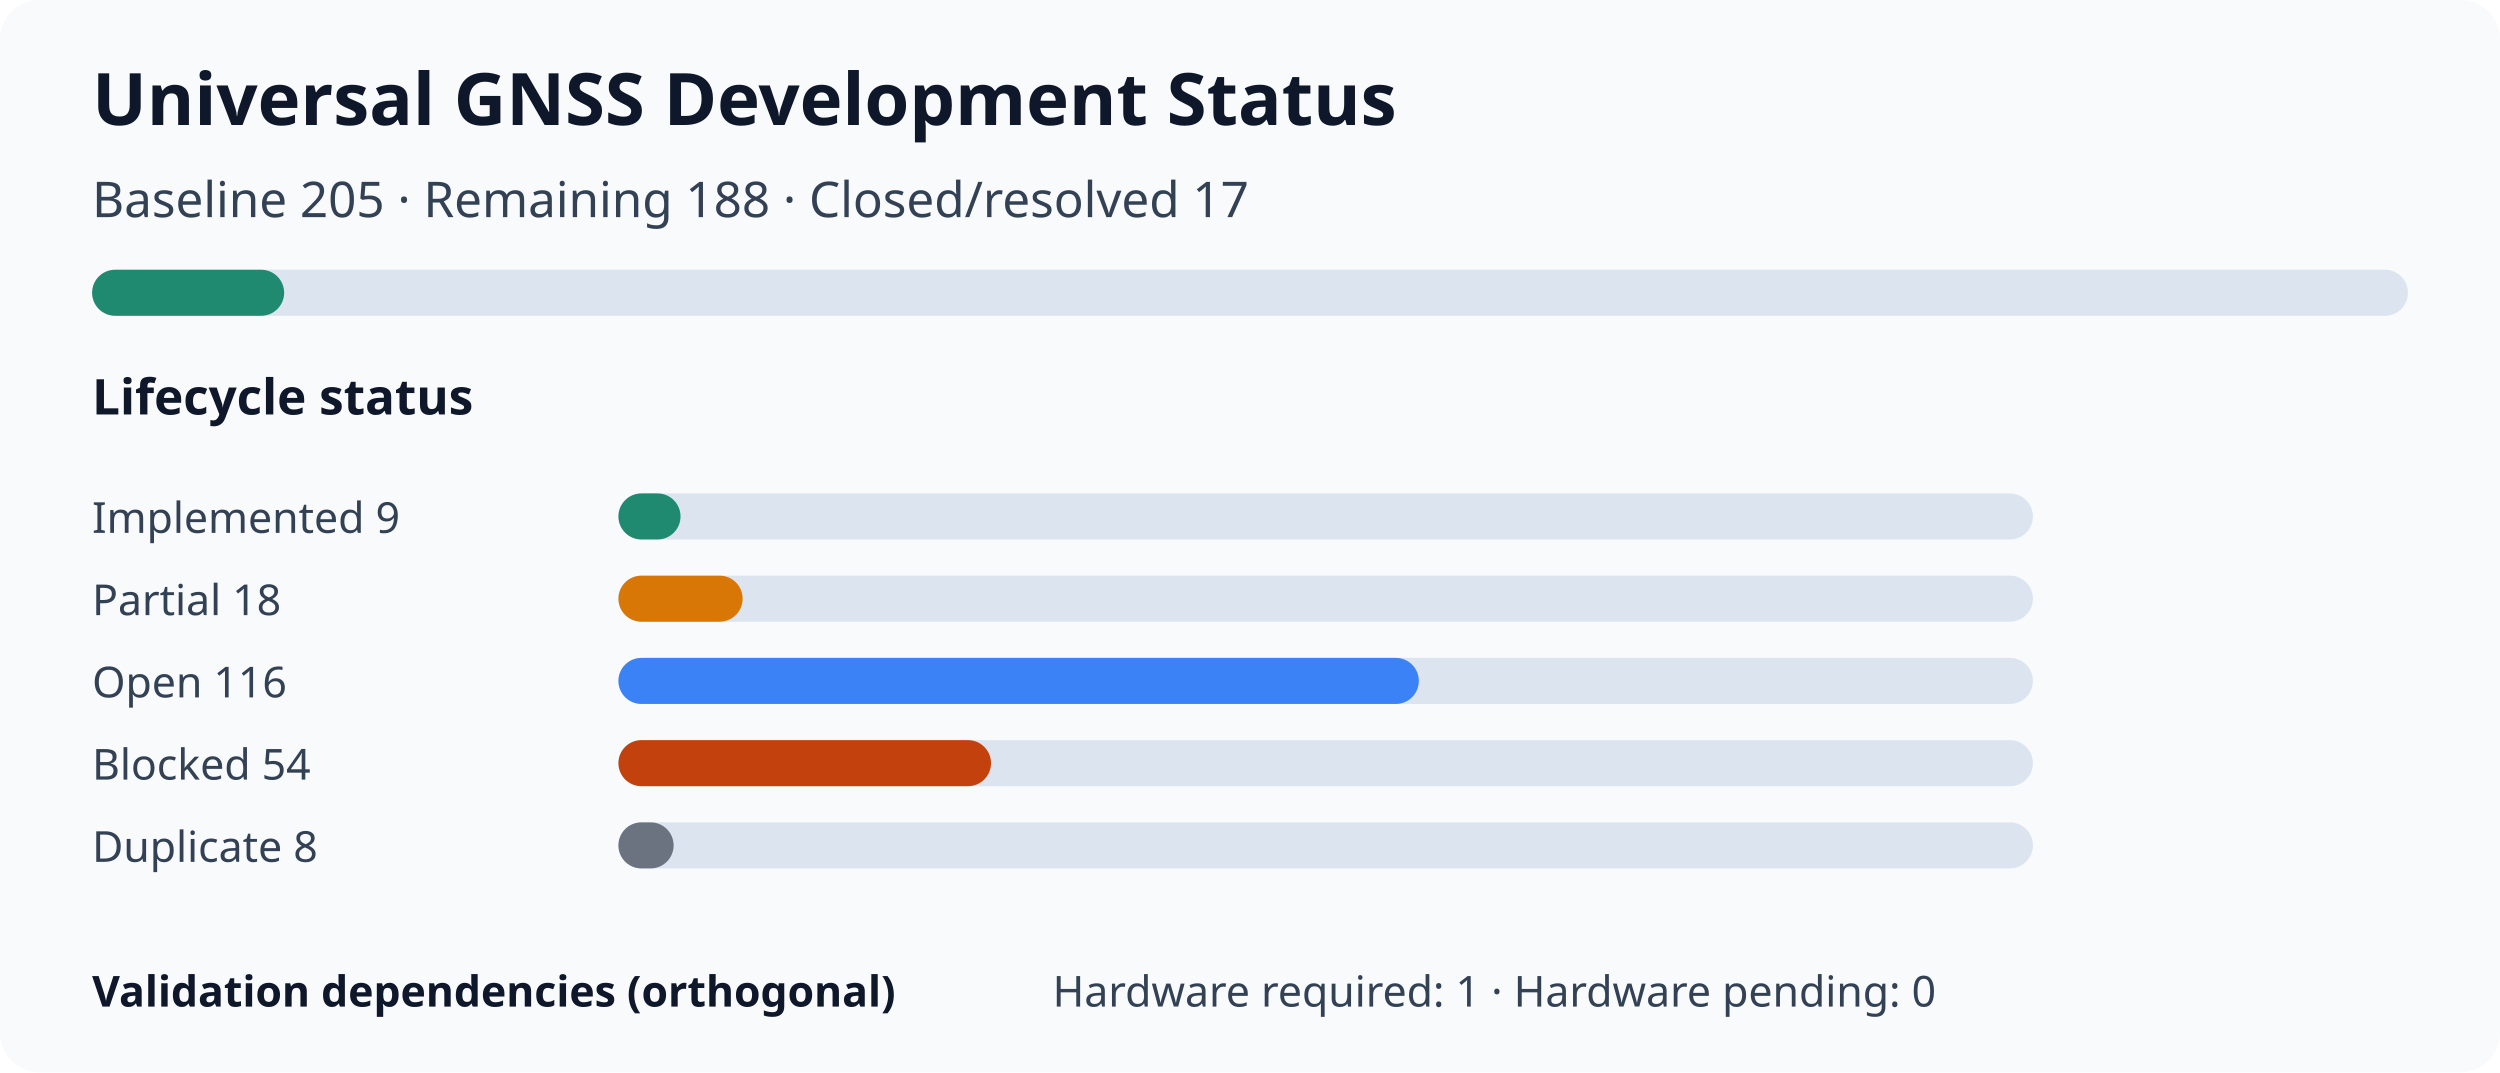
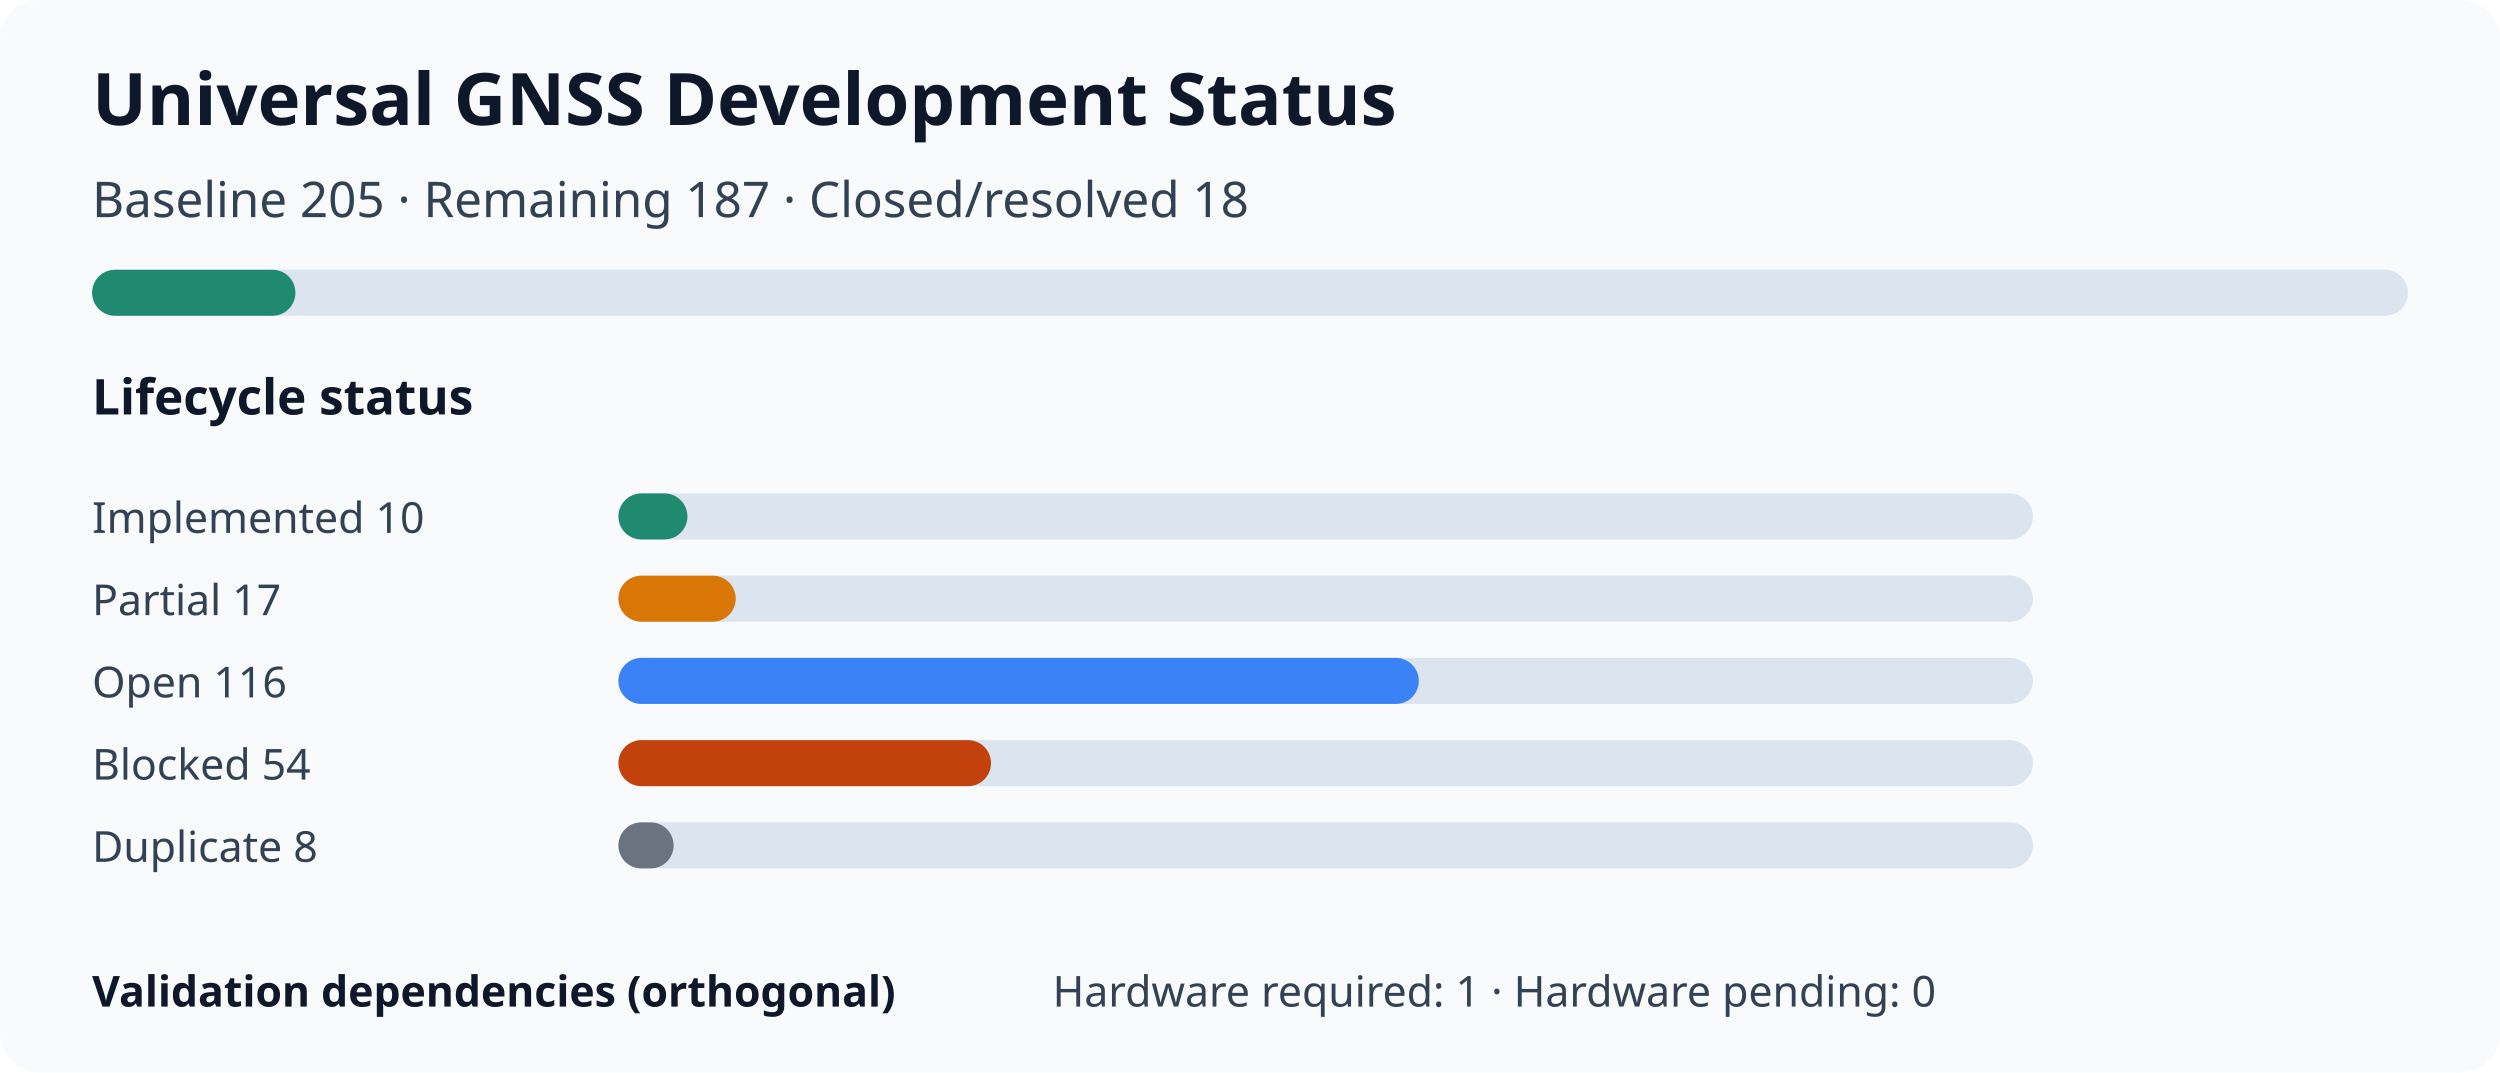
<svg xmlns="http://www.w3.org/2000/svg" viewBox="0 0 760 326" role="img" aria-labelledby="title desc">
  <rect width="760" height="326" fill="#f8fafc" rx="12" />
  <text x="28" y="38" font-family="sans-serif" font-size="22" font-weight="700" fill="#0f172a">Universal GNSS Development Status</text>
-   <text x="28" y="66" font-family="sans-serif" font-size="15" fill="#334155">Baseline 205 · Remaining 188 · Closed/resolved 17</text>
+   <text x="28" y="66" font-family="sans-serif" font-size="15" fill="#334155">Baseline 205 · Remaining 187 · Closed/resolved 18</text>
  <rect x="28" y="82" width="704" height="14" rx="7" fill="#dbe4ef" />
-   <rect x="28" y="82" width="58.38" height="14" rx="7" fill="#1f8a70" />
+   <rect x="28" y="82" width="61.81" height="14" rx="7" fill="#1f8a70" />
  <text x="28" y="126" font-family="sans-serif" font-size="15" font-weight="700" fill="#0f172a">Lifecycle status</text>
-   <text x="28" y="162" font-family="sans-serif" font-size="13" fill="#334155">Implemented 9</text>
+   <text x="28" y="162" font-family="sans-serif" font-size="13" fill="#334155">Implemented 10</text>
  <rect x="188" y="150" width="430" height="14" rx="7" fill="#dbe4ef" />
-   <rect x="188" y="150" width="18.88" height="14" rx="7" fill="#1f8a70" />
-   <text x="28" y="187" font-family="sans-serif" font-size="13" fill="#334155">Partial 18</text>
+   <rect x="188" y="150" width="20.98" height="14" rx="7" fill="#1f8a70" />
+   <text x="28" y="187" font-family="sans-serif" font-size="13" fill="#334155">Partial 17</text>
  <rect x="188" y="175" width="430" height="14" rx="7" fill="#dbe4ef" />
-   <rect x="188" y="175" width="37.76" height="14" rx="7" fill="#d97706" />
+   <rect x="188" y="175" width="35.66" height="14" rx="7" fill="#d97706" />
  <text x="28" y="212" font-family="sans-serif" font-size="13" fill="#334155">Open 116</text>
  <rect x="188" y="200" width="430" height="14" rx="7" fill="#dbe4ef" />
  <rect x="188" y="200" width="243.32" height="14" rx="7" fill="#3b82f6" />
  <text x="28" y="237" font-family="sans-serif" font-size="13" fill="#334155">Blocked 54</text>
  <rect x="188" y="225" width="430" height="14" rx="7" fill="#dbe4ef" />
  <rect x="188" y="225" width="113.27" height="14" rx="7" fill="#c2410c" />
  <text x="28" y="262" font-family="sans-serif" font-size="13" fill="#334155">Duplicate 8</text>
  <rect x="188" y="250" width="430" height="14" rx="7" fill="#dbe4ef" />
  <rect x="188" y="250" width="16.78" height="14" rx="7" fill="#6b7280" />
  <text x="28" y="306" font-family="sans-serif" font-size="13" font-weight="700" fill="#0f172a">Validation dependencies (orthogonal)</text>
  <text x="320" y="306" font-family="sans-serif" font-size="13" fill="#334155">Hardware required: 1 · Hardware pending: 0</text>
</svg>
